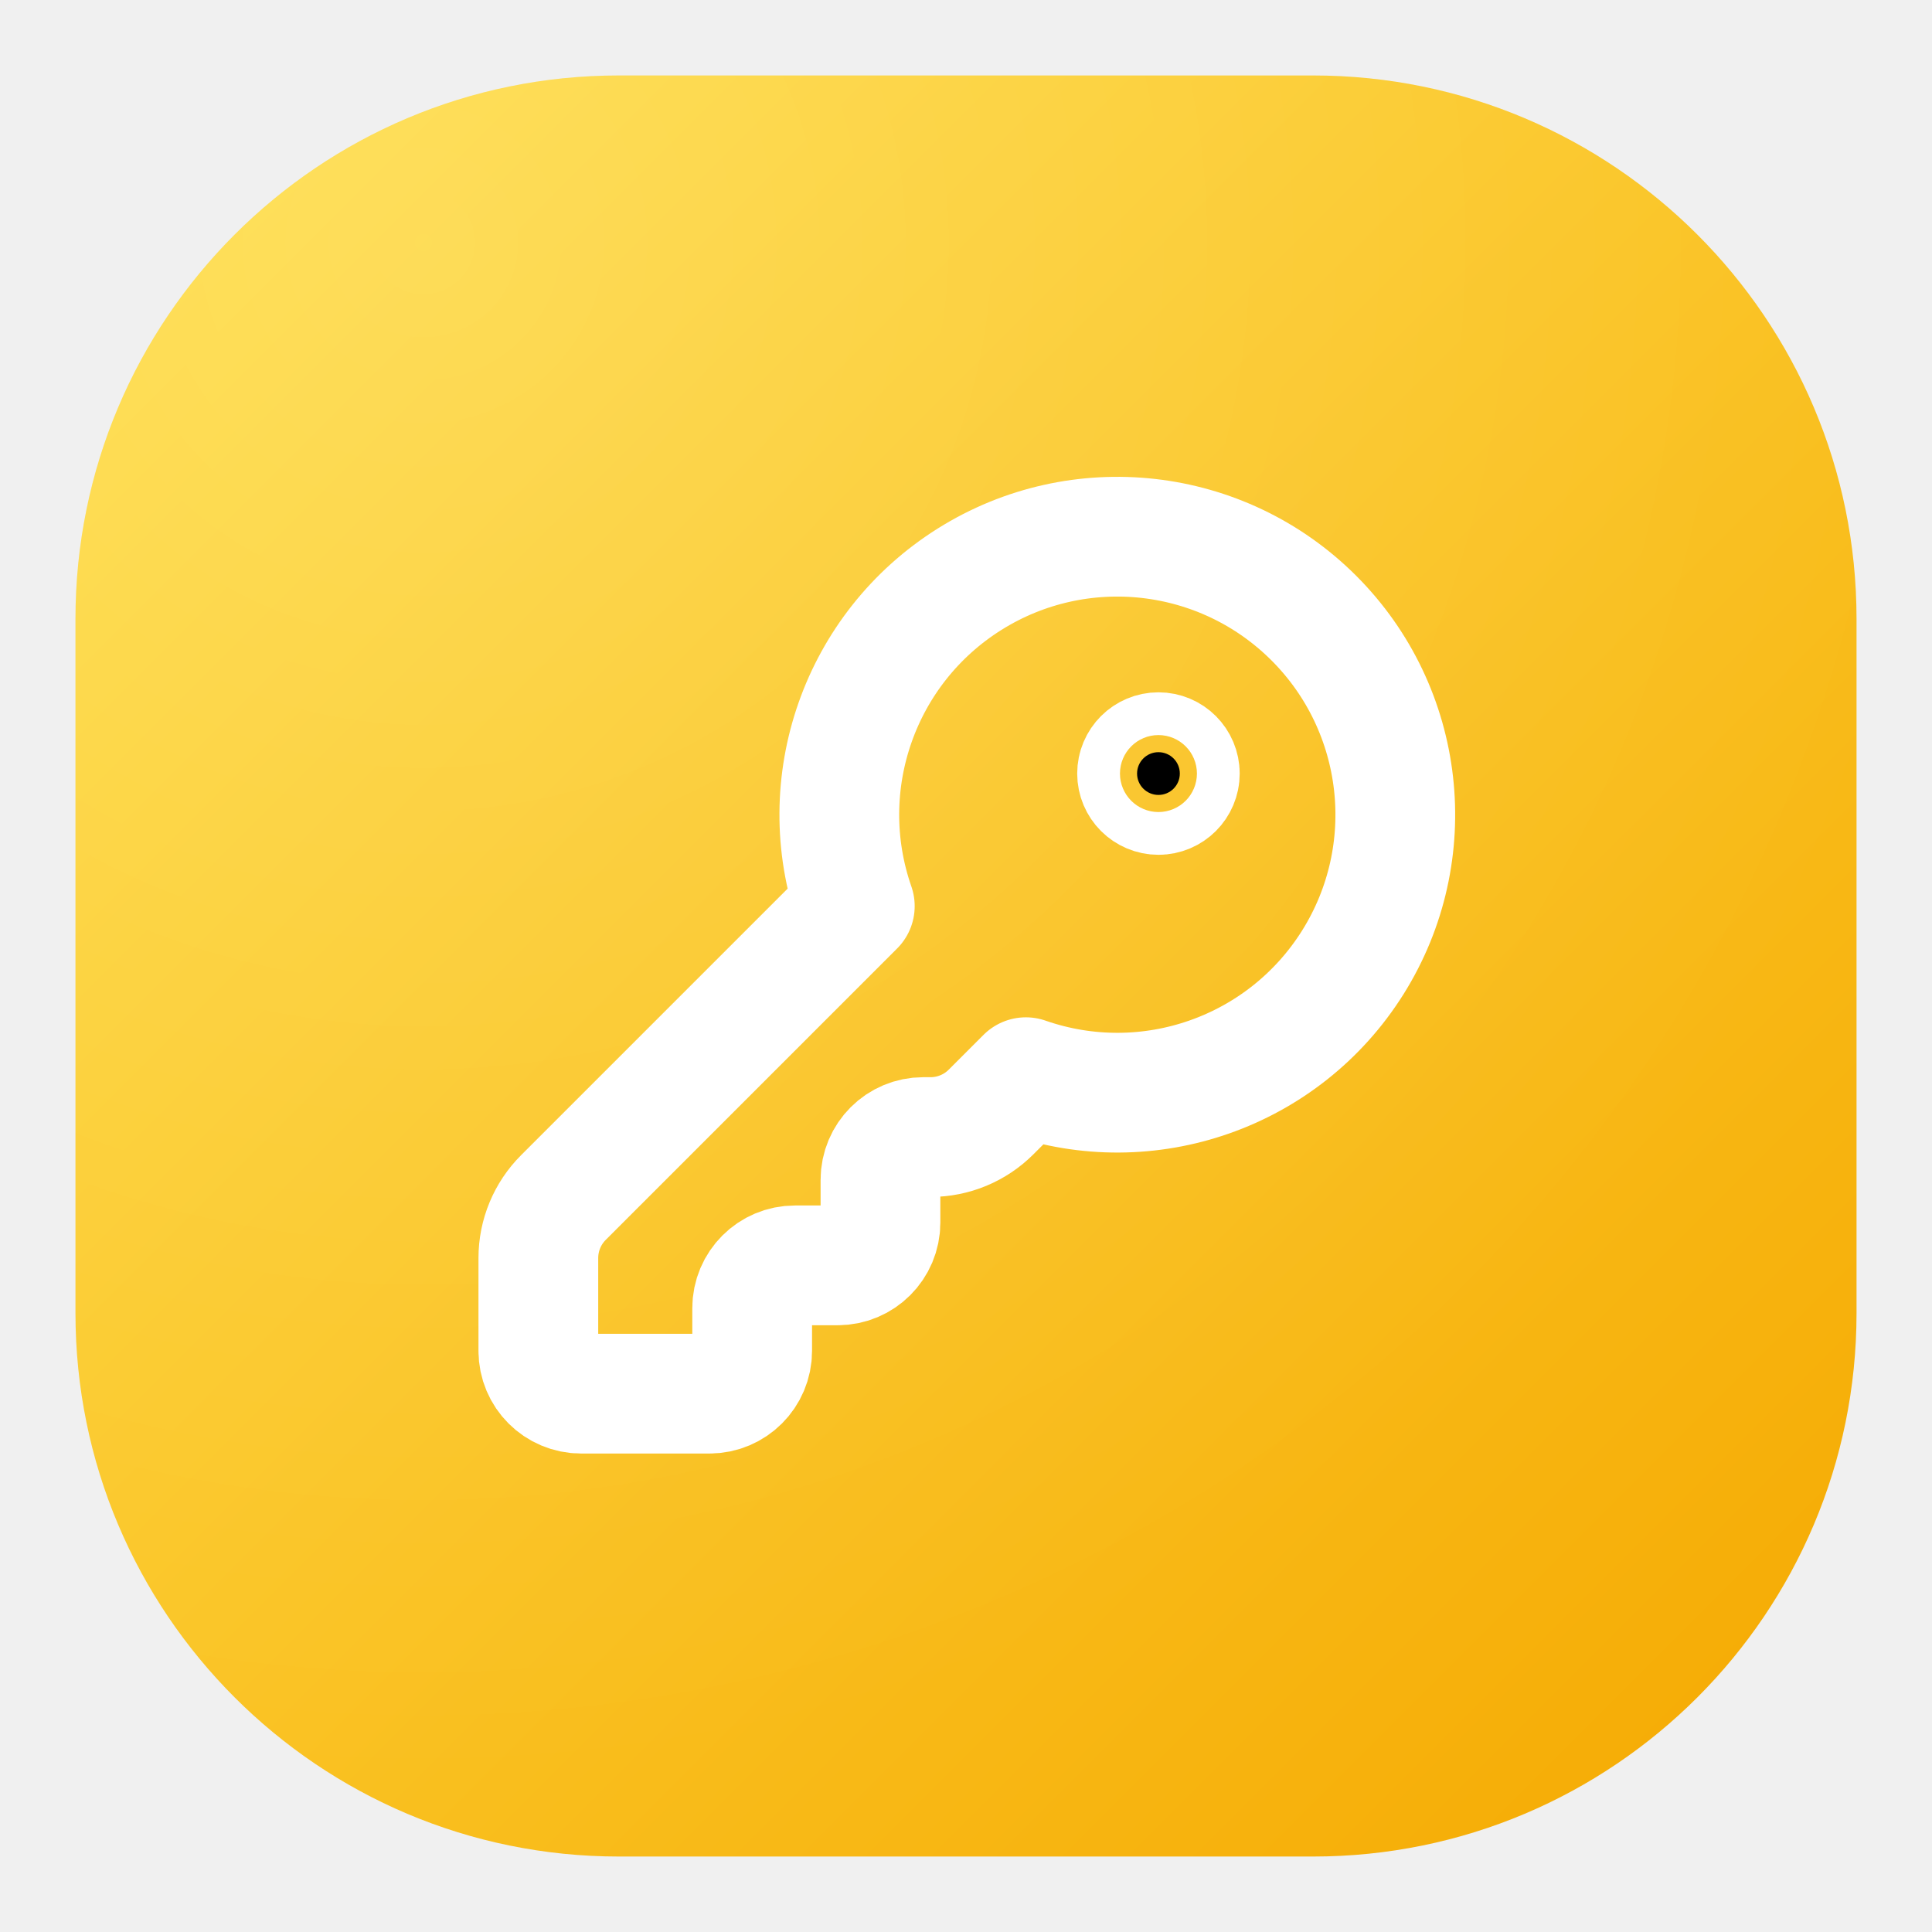
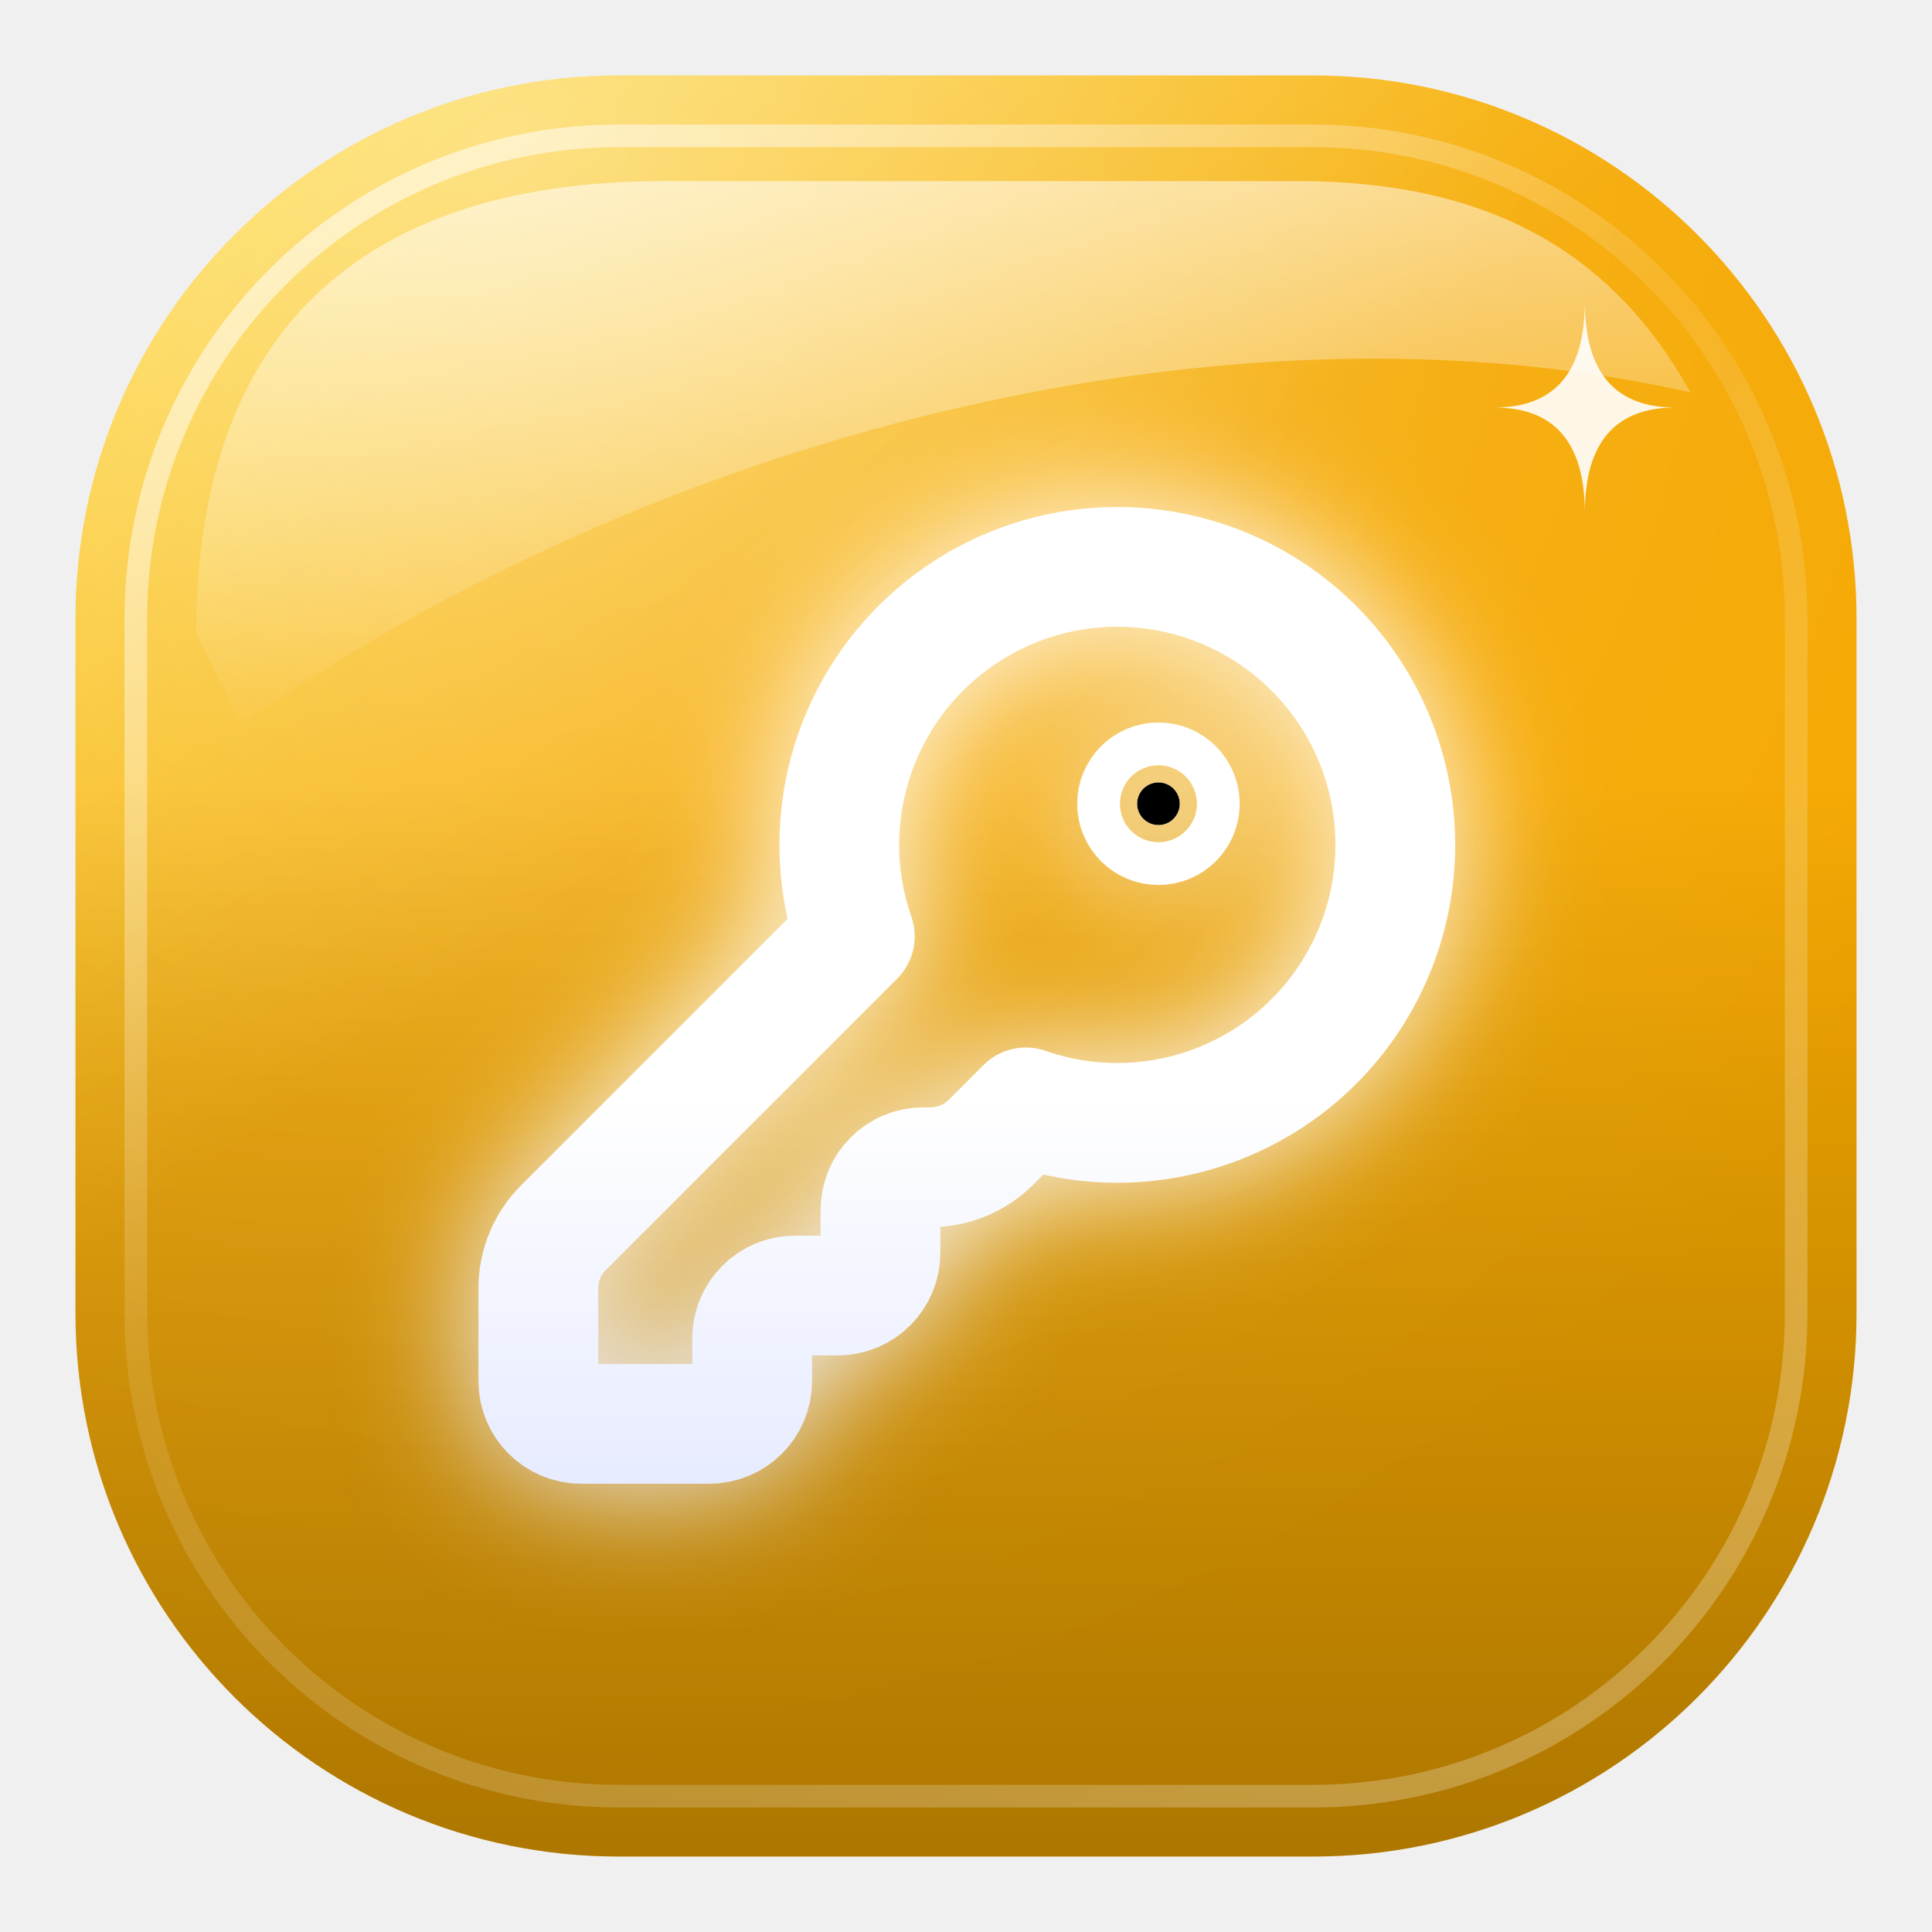
<svg xmlns="http://www.w3.org/2000/svg" width="128" height="128" viewBox="0 0 128 128">
  <defs>
-     <linearGradient id="tile" x1="0" y1="0" x2="1" y2="1">
+     <linearGradient id="tile" x1="0" y1="0" x2=".7" y2="1">
      <stop stop-color="#ffdf48" />
+       <stop offset=".45" stop-color="#f5a800" />
      <stop offset="1" stop-color="#f5a800" />
    </linearGradient>
-     <radialGradient id="light" cx=".2" cy=".1" r=".85">
-       <stop stop-color="white" stop-opacity=".14" />
+     <radialGradient id="light" cx=".25" cy=".05" r=".9">
+       <stop stop-color="white" stop-opacity=".4" />
+       <stop offset=".6" stop-color="white" stop-opacity=".08" />
      <stop offset="1" stop-color="white" stop-opacity="0" />
    </radialGradient>
+     <linearGradient id="shade" x1="0" y1="0" x2="0" y2="1">
+       <stop offset=".4" stop-opacity="0" />
+       <stop offset="1" stop-opacity=".3" />
+     </linearGradient>
+     <linearGradient id="gloss" x1="0" y1="0" x2=".2" y2="1">
+       <stop stop-color="white" stop-opacity=".6" />
+       <stop offset="1" stop-color="white" stop-opacity="0" />
+     </linearGradient>
+     <linearGradient id="rim" x1="0" y1="0" x2=".7" y2="1">
+       <stop stop-color="white" stop-opacity=".65" />
+       <stop offset=".5" stop-color="white" stop-opacity=".1" />
+       <stop offset="1" stop-color="white" stop-opacity=".25" />
+     </linearGradient>
+     <linearGradient id="symbol" gradientUnits="userSpaceOnUse" x1="0" y1="0" x2="0" y2="24">
+       <stop stop-color="white" />
+       <stop offset=".6" stop-color="#ffffff" />
+       <stop offset="1" stop-color="#e5eaff" />
+     </linearGradient>
+     <filter id="glow" x="-40%" y="-40%" width="180%" height="180%">
+       <feGaussianBlur in="SourceGraphic" stdDeviation="1.5" result="bloom" />
+       <feMerge>
+         <feMergeNode in="bloom" />
+         <feMergeNode in="SourceGraphic" />
+       </feMerge>
+     </filter>
+     <clipPath id="tileClip">
+       <rect x="5" y="5" width="118" height="118" rx="36" />
+     </clipPath>
  </defs>
-   <rect x="5" y="5" width="118" height="118" rx="36" fill="url(#tile)" />
-   <rect x="5" y="5" width="118" height="118" rx="36" fill="url(#light)" />
-   <g transform="translate(30 30) scale(2.833333)" fill="none" stroke="white" stroke-width="2.8" stroke-linecap="round" stroke-linejoin="round">
-     <path d="M2.586 17.414A2 2 0 0 0 2 18.828V21a1 1 0 0 0 1 1h3a1 1 0 0 0 1-1v-1a1 1 0 0 1 1-1h1a1 1 0 0 0 1-1v-1a1 1 0 0 1 1-1h.172a2 2 0 0 0 1.414-.586l.814-.814a6.5 6.5 0 1 0-4-4z" />
-     <circle cx="16.5" cy="7.5" r=".5" fill="currentColor" />
+   <g clip-path="url(#tileClip)">
+     <rect x="5" y="5" width="118" height="118" rx="36" fill="url(#tile)" />
+     <rect x="5" y="5" width="118" height="118" rx="36" fill="url(#light)" />
+     <rect x="5" y="5" width="118" height="118" rx="36" fill="url(#shade)" />
+     <path d="M13 42C13 21 25 12 44 12H86C99 12 107 17 112 26C81 19 43 29 16 48Z" fill="url(#gloss)" />
+     <rect x="9" y="9" width="110" height="110" rx="32" fill="none" stroke="url(#rim)" stroke-width="1.5" />
+     <g transform="translate(30 32) scale(2.833333)" fill="none" stroke="url(#symbol)" stroke-width="2.8" stroke-linecap="round" stroke-linejoin="round" filter="url(#glow)">
+       <path d="M2.586 17.414A2 2 0 0 0 2 18.828V21a1 1 0 0 0 1 1h3a1 1 0 0 0 1-1v-1a1 1 0 0 1 1-1h1a1 1 0 0 0 1-1v-1a1 1 0 0 1 1-1h.172a2 2 0 0 0 1.414-.586l.814-.814a6.5 6.5 0 1 0-4-4z" />
+       <circle cx="16.5" cy="7.5" r=".5" fill="currentColor" />
+     </g>
+     <path d="M105 20Q105 27 111 27Q105 27 105 34Q105 27 99 27Q105 27 105 20Z" fill="white" opacity=".9" />
  </g>
</svg>
